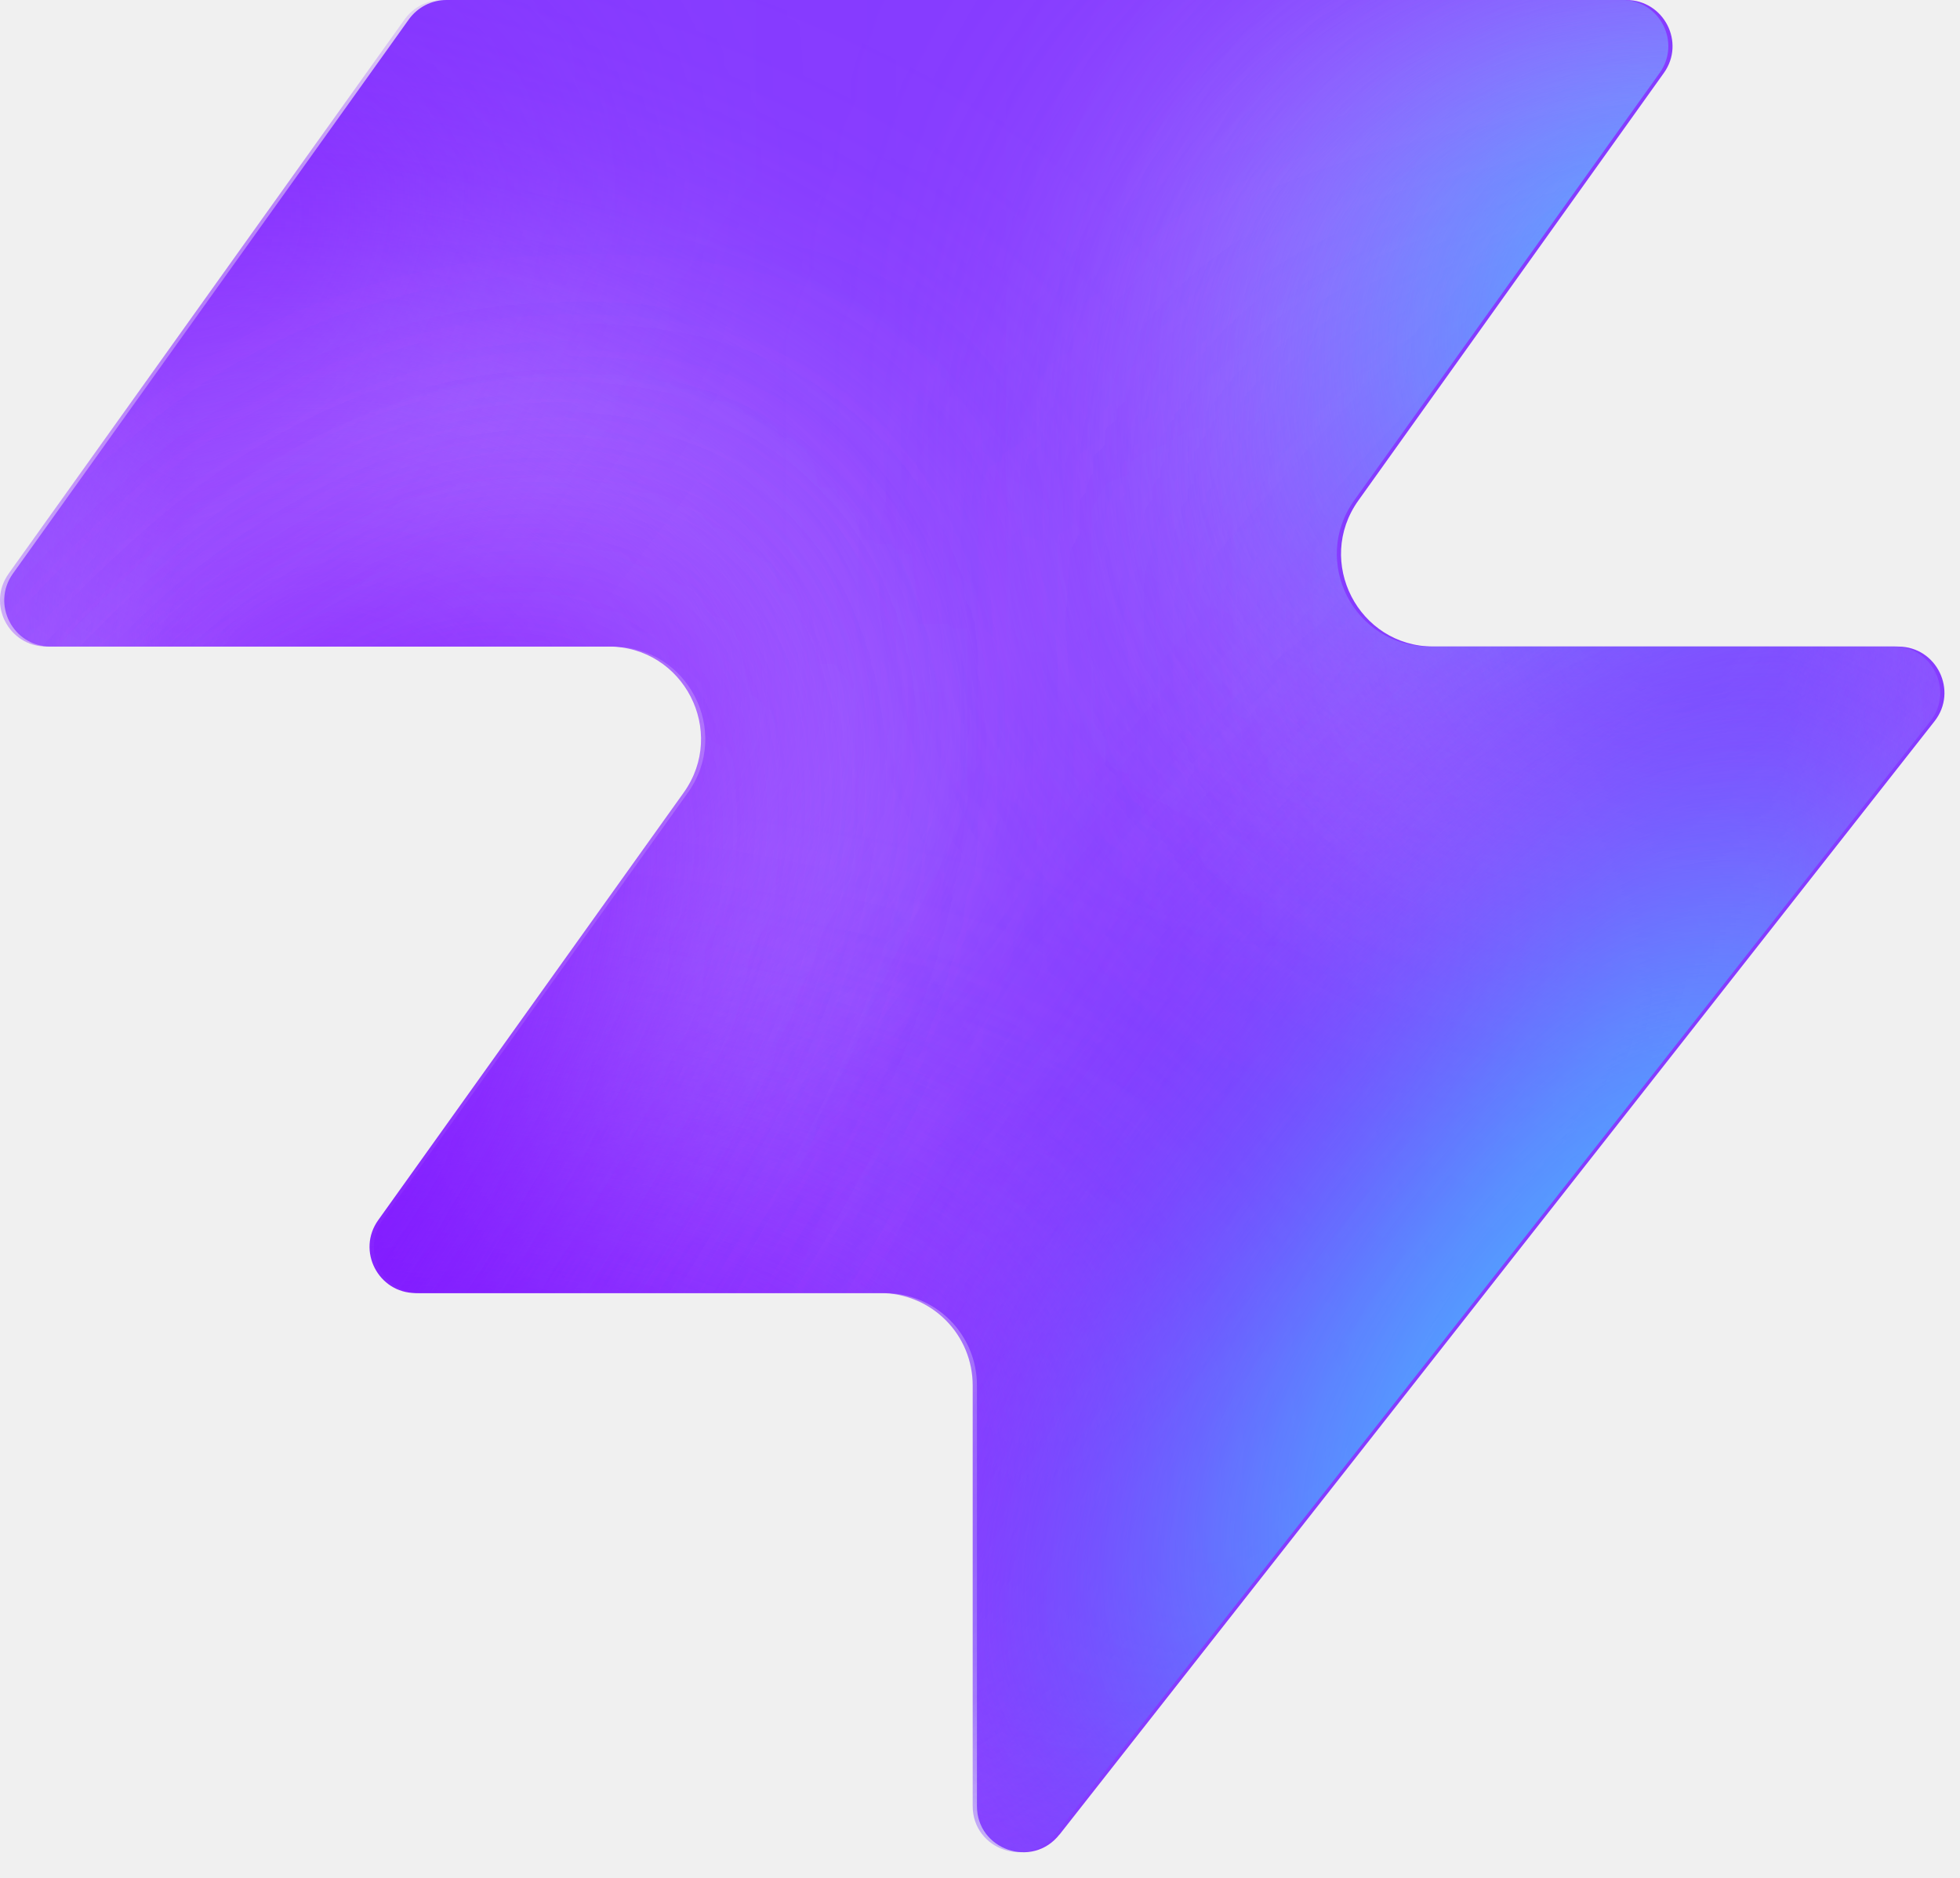
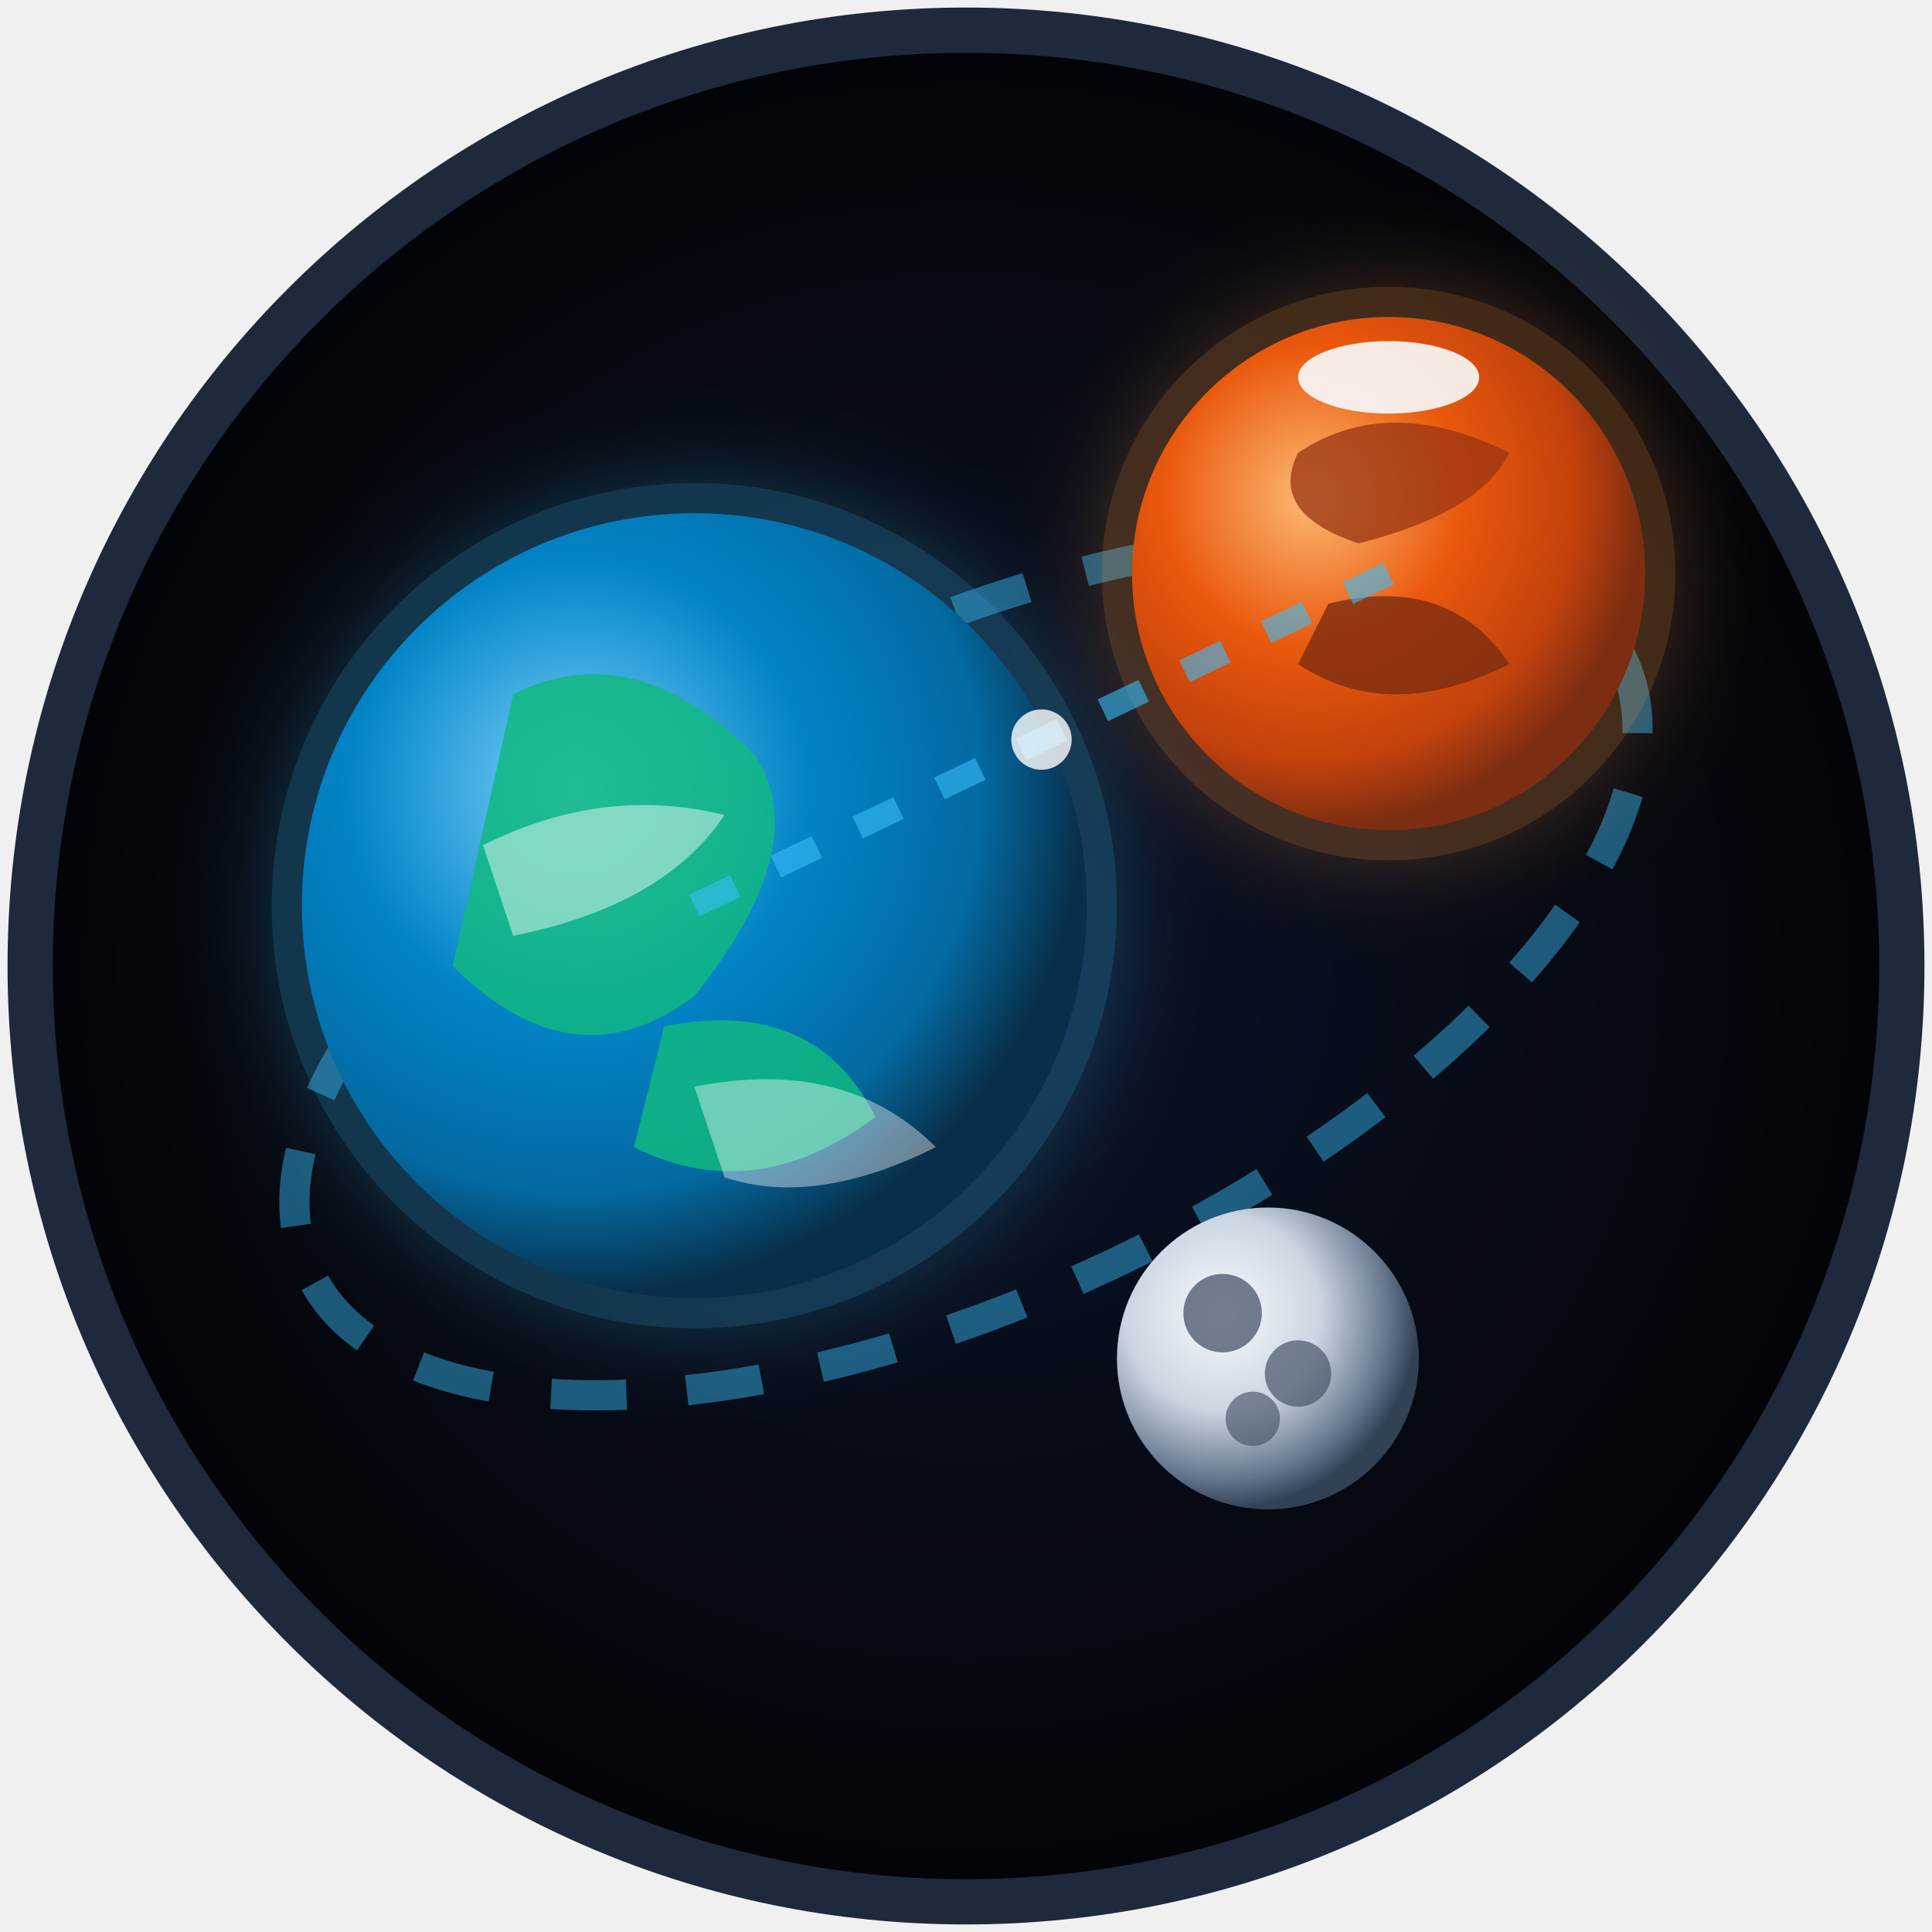
- <svg xmlns="http://www.w3.org/2000/svg" width="48" height="46" fill="none" viewBox="0 0 48 46">
-   <path fill="#863bff" d="M25.946 44.938c-.664.845-2.021.375-2.021-.698V33.937a2.26 2.26 0 0 0-2.262-2.262H10.287c-.92 0-1.456-1.04-.92-1.788l7.48-10.471c1.07-1.497 0-3.578-1.842-3.578H1.237c-.92 0-1.456-1.04-.92-1.788L10.013.474c.214-.297.556-.474.92-.474h28.894c.92 0 1.456 1.04.92 1.788l-7.48 10.471c-1.07 1.498 0 3.579 1.842 3.579h11.377c.943 0 1.473 1.088.89 1.83L25.947 44.94z" style="fill:#863bff;fill:color(display-p3 .525 .23 1);fill-opacity:1" />
-   <mask id="a" width="48" height="46" x="0" y="0" maskUnits="userSpaceOnUse" style="mask-type:alpha">
-     <path fill="#000" d="M25.842 44.938c-.664.844-2.021.375-2.021-.698V33.937a2.26 2.26 0 0 0-2.262-2.262H10.183c-.92 0-1.456-1.04-.92-1.788l7.48-10.471c1.07-1.498 0-3.579-1.842-3.579H1.133c-.92 0-1.456-1.04-.92-1.787L9.91.473c.214-.297.556-.474.92-.474h28.894c.92 0 1.456 1.04.92 1.788l-7.48 10.471c-1.07 1.498 0 3.578 1.842 3.578h11.377c.943 0 1.473 1.088.89 1.832L25.843 44.94z" style="fill:#000;fill-opacity:1" />
-   </mask>
-   <g mask="url(#a)">
-     <g filter="url(#b)">
-       <ellipse cx="5.508" cy="14.704" fill="#ede6ff" rx="5.508" ry="14.704" style="fill:#ede6ff;fill:color(display-p3 .927 .903 1);fill-opacity:1" transform="matrix(.00324 1 1 -.00324 -4.47 31.516)" />
-     </g>
-     <g filter="url(#c)">
-       <ellipse cx="10.399" cy="29.851" fill="#ede6ff" rx="10.399" ry="29.851" style="fill:#ede6ff;fill:color(display-p3 .927 .903 1);fill-opacity:1" transform="matrix(.00324 1 1 -.00324 -39.328 7.883)" />
-     </g>
-     <g filter="url(#d)">
-       <ellipse cx="5.508" cy="30.487" fill="#7e14ff" rx="5.508" ry="30.487" style="fill:#7e14ff;fill:color(display-p3 .492 .077 1);fill-opacity:1" transform="rotate(89.814 -25.913 -14.639)scale(1 -1)" />
-     </g>
-     <g filter="url(#e)">
-       <ellipse cx="5.508" cy="30.599" fill="#7e14ff" rx="5.508" ry="30.599" style="fill:#7e14ff;fill:color(display-p3 .492 .077 1);fill-opacity:1" transform="rotate(89.814 -32.644 -3.334)scale(1 -1)" />
-     </g>
-     <g filter="url(#f)">
-       <ellipse cx="5.508" cy="30.599" fill="#7e14ff" rx="5.508" ry="30.599" style="fill:#7e14ff;fill:color(display-p3 .492 .077 1);fill-opacity:1" transform="matrix(.00324 1 1 -.00324 -34.34 30.47)" />
-     </g>
-     <g filter="url(#g)">
-       <ellipse cx="14.072" cy="22.078" fill="#ede6ff" rx="14.072" ry="22.078" style="fill:#ede6ff;fill:color(display-p3 .927 .903 1);fill-opacity:1" transform="rotate(93.35 24.506 48.493)scale(-1 1)" />
-     </g>
-     <g filter="url(#h)">
-       <ellipse cx="3.47" cy="21.501" fill="#7e14ff" rx="3.47" ry="21.501" style="fill:#7e14ff;fill:color(display-p3 .492 .077 1);fill-opacity:1" transform="rotate(89.009 28.708 47.59)scale(-1 1)" />
-     </g>
-     <g filter="url(#i)">
-       <ellipse cx="3.47" cy="21.501" fill="#7e14ff" rx="3.47" ry="21.501" style="fill:#7e14ff;fill:color(display-p3 .492 .077 1);fill-opacity:1" transform="rotate(89.009 28.708 47.59)scale(-1 1)" />
-     </g>
-     <g filter="url(#j)">
-       <ellipse cx=".387" cy="8.972" fill="#7e14ff" rx="4.407" ry="29.108" style="fill:#7e14ff;fill:color(display-p3 .492 .077 1);fill-opacity:1" transform="rotate(39.51 .387 8.972)" />
-     </g>
-     <g filter="url(#k)">
-       <ellipse cx="47.523" cy="-6.092" fill="#7e14ff" rx="4.407" ry="29.108" style="fill:#7e14ff;fill:color(display-p3 .492 .077 1);fill-opacity:1" transform="rotate(37.892 47.523 -6.092)" />
-     </g>
-     <g filter="url(#l)">
-       <ellipse cx="41.412" cy="6.333" fill="#47bfff" rx="5.971" ry="9.665" style="fill:#47bfff;fill:color(display-p3 .28 .748 1);fill-opacity:1" transform="rotate(37.892 41.412 6.333)" />
-     </g>
-     <g filter="url(#m)">
-       <ellipse cx="-1.879" cy="38.332" fill="#7e14ff" rx="4.407" ry="29.108" style="fill:#7e14ff;fill:color(display-p3 .492 .077 1);fill-opacity:1" transform="rotate(37.892 -1.88 38.332)" />
-     </g>
-     <g filter="url(#n)">
-       <ellipse cx="-1.879" cy="38.332" fill="#7e14ff" rx="4.407" ry="29.108" style="fill:#7e14ff;fill:color(display-p3 .492 .077 1);fill-opacity:1" transform="rotate(37.892 -1.88 38.332)" />
-     </g>
-     <g filter="url(#o)">
-       <ellipse cx="35.651" cy="29.907" fill="#7e14ff" rx="4.407" ry="29.108" style="fill:#7e14ff;fill:color(display-p3 .492 .077 1);fill-opacity:1" transform="rotate(37.892 35.651 29.907)" />
-     </g>
-     <g filter="url(#p)">
-       <ellipse cx="38.418" cy="32.4" fill="#47bfff" rx="5.971" ry="15.297" style="fill:#47bfff;fill:color(display-p3 .28 .748 1);fill-opacity:1" transform="rotate(37.892 38.418 32.4)" />
-     </g>
-   </g>
+ <svg xmlns="http://www.w3.org/2000/svg" viewBox="0 0 64 64" width="64" height="64">
  <defs>
-     <filter id="b" width="60.045" height="41.654" x="-19.77" y="16.149" color-interpolation-filters="sRGB" filterUnits="userSpaceOnUse">
-       <feFlood flood-opacity="0" result="BackgroundImageFix" />
-       <feBlend in="SourceGraphic" in2="BackgroundImageFix" result="shape" />
-       <feGaussianBlur result="effect1_foregroundBlur_2002_17158" stdDeviation="7.659" />
-     </filter>
-     <filter id="c" width="90.34" height="51.437" x="-54.613" y="-7.533" color-interpolation-filters="sRGB" filterUnits="userSpaceOnUse">
-       <feFlood flood-opacity="0" result="BackgroundImageFix" />
-       <feBlend in="SourceGraphic" in2="BackgroundImageFix" result="shape" />
-       <feGaussianBlur result="effect1_foregroundBlur_2002_17158" stdDeviation="7.659" />
-     </filter>
-     <filter id="d" width="79.355" height="29.4" x="-49.64" y="2.03" color-interpolation-filters="sRGB" filterUnits="userSpaceOnUse">
-       <feFlood flood-opacity="0" result="BackgroundImageFix" />
-       <feBlend in="SourceGraphic" in2="BackgroundImageFix" result="shape" />
-       <feGaussianBlur result="effect1_foregroundBlur_2002_17158" stdDeviation="4.596" />
-     </filter>
-     <filter id="e" width="79.579" height="29.4" x="-45.045" y="20.029" color-interpolation-filters="sRGB" filterUnits="userSpaceOnUse">
-       <feFlood flood-opacity="0" result="BackgroundImageFix" />
-       <feBlend in="SourceGraphic" in2="BackgroundImageFix" result="shape" />
-       <feGaussianBlur result="effect1_foregroundBlur_2002_17158" stdDeviation="4.596" />
-     </filter>
-     <filter id="f" width="79.579" height="29.4" x="-43.513" y="21.178" color-interpolation-filters="sRGB" filterUnits="userSpaceOnUse">
-       <feFlood flood-opacity="0" result="BackgroundImageFix" />
-       <feBlend in="SourceGraphic" in2="BackgroundImageFix" result="shape" />
-       <feGaussianBlur result="effect1_foregroundBlur_2002_17158" stdDeviation="4.596" />
-     </filter>
-     <filter id="g" width="74.749" height="58.852" x="15.756" y="-17.901" color-interpolation-filters="sRGB" filterUnits="userSpaceOnUse">
-       <feFlood flood-opacity="0" result="BackgroundImageFix" />
-       <feBlend in="SourceGraphic" in2="BackgroundImageFix" result="shape" />
-       <feGaussianBlur result="effect1_foregroundBlur_2002_17158" stdDeviation="7.659" />
-     </filter>
-     <filter id="h" width="61.377" height="25.362" x="23.548" y="2.284" color-interpolation-filters="sRGB" filterUnits="userSpaceOnUse">
-       <feFlood flood-opacity="0" result="BackgroundImageFix" />
-       <feBlend in="SourceGraphic" in2="BackgroundImageFix" result="shape" />
-       <feGaussianBlur result="effect1_foregroundBlur_2002_17158" stdDeviation="4.596" />
-     </filter>
-     <filter id="i" width="61.377" height="25.362" x="23.548" y="2.284" color-interpolation-filters="sRGB" filterUnits="userSpaceOnUse">
-       <feFlood flood-opacity="0" result="BackgroundImageFix" />
-       <feBlend in="SourceGraphic" in2="BackgroundImageFix" result="shape" />
-       <feGaussianBlur result="effect1_foregroundBlur_2002_17158" stdDeviation="4.596" />
-     </filter>
-     <filter id="j" width="56.045" height="63.649" x="-27.636" y="-22.853" color-interpolation-filters="sRGB" filterUnits="userSpaceOnUse">
-       <feFlood flood-opacity="0" result="BackgroundImageFix" />
-       <feBlend in="SourceGraphic" in2="BackgroundImageFix" result="shape" />
-       <feGaussianBlur result="effect1_foregroundBlur_2002_17158" stdDeviation="4.596" />
-     </filter>
-     <filter id="k" width="54.814" height="64.646" x="20.116" y="-38.415" color-interpolation-filters="sRGB" filterUnits="userSpaceOnUse">
-       <feFlood flood-opacity="0" result="BackgroundImageFix" />
-       <feBlend in="SourceGraphic" in2="BackgroundImageFix" result="shape" />
-       <feGaussianBlur result="effect1_foregroundBlur_2002_17158" stdDeviation="4.596" />
-     </filter>
-     <filter id="l" width="33.541" height="35.313" x="24.641" y="-11.323" color-interpolation-filters="sRGB" filterUnits="userSpaceOnUse">
-       <feFlood flood-opacity="0" result="BackgroundImageFix" />
-       <feBlend in="SourceGraphic" in2="BackgroundImageFix" result="shape" />
-       <feGaussianBlur result="effect1_foregroundBlur_2002_17158" stdDeviation="4.596" />
-     </filter>
-     <filter id="m" width="54.814" height="64.646" x="-29.286" y="6.009" color-interpolation-filters="sRGB" filterUnits="userSpaceOnUse">
-       <feFlood flood-opacity="0" result="BackgroundImageFix" />
-       <feBlend in="SourceGraphic" in2="BackgroundImageFix" result="shape" />
-       <feGaussianBlur result="effect1_foregroundBlur_2002_17158" stdDeviation="4.596" />
-     </filter>
-     <filter id="n" width="54.814" height="64.646" x="-29.286" y="6.009" color-interpolation-filters="sRGB" filterUnits="userSpaceOnUse">
-       <feFlood flood-opacity="0" result="BackgroundImageFix" />
-       <feBlend in="SourceGraphic" in2="BackgroundImageFix" result="shape" />
-       <feGaussianBlur result="effect1_foregroundBlur_2002_17158" stdDeviation="4.596" />
-     </filter>
-     <filter id="o" width="54.814" height="64.646" x="8.244" y="-2.416" color-interpolation-filters="sRGB" filterUnits="userSpaceOnUse">
-       <feFlood flood-opacity="0" result="BackgroundImageFix" />
-       <feBlend in="SourceGraphic" in2="BackgroundImageFix" result="shape" />
-       <feGaussianBlur result="effect1_foregroundBlur_2002_17158" stdDeviation="4.596" />
-     </filter>
-     <filter id="p" width="39.409" height="43.623" x="18.713" y="10.588" color-interpolation-filters="sRGB" filterUnits="userSpaceOnUse">
-       <feFlood flood-opacity="0" result="BackgroundImageFix" />
-       <feBlend in="SourceGraphic" in2="BackgroundImageFix" result="shape" />
-       <feGaussianBlur result="effect1_foregroundBlur_2002_17158" stdDeviation="4.596" />
+     <radialGradient id="spaceBg" cx="50%" cy="50%" r="50%">
+       <stop offset="0%" stop-color="#0b1329" />
+       <stop offset="85%" stop-color="#05070d" />
+       <stop offset="100%" stop-color="#020307" />
+     </radialGradient>
+     <radialGradient id="earthGrad" cx="35%" cy="35%" r="65%">
+       <stop offset="0%" stop-color="#7dd3fc" />
+       <stop offset="45%" stop-color="#0284c7" />
+       <stop offset="80%" stop-color="#0369a1" />
+       <stop offset="100%" stop-color="#082f49" />
+     </radialGradient>
+     <radialGradient id="marsGrad" cx="35%" cy="35%" r="65%">
+       <stop offset="0%" stop-color="#fdba74" />
+       <stop offset="45%" stop-color="#ea580c" />
+       <stop offset="80%" stop-color="#c2410c" />
+       <stop offset="100%" stop-color="#7c2d12" />
+     </radialGradient>
+     <radialGradient id="moonGrad" cx="35%" cy="35%" r="65%">
+       <stop offset="0%" stop-color="#f8fafc" />
+       <stop offset="50%" stop-color="#cbd5e1" />
+       <stop offset="85%" stop-color="#64748b" />
+       <stop offset="100%" stop-color="#334155" />
+     </radialGradient>
+     <filter id="glow" x="-20%" y="-20%" width="140%" height="140%">
+       <feGaussianBlur stdDeviation="1.5" result="blur" />
+       <feComposite in="SourceGraphic" in2="blur" operator="over" />
    </filter>
  </defs>
+   <circle cx="32" cy="32" r="31" fill="url(#spaceBg)" stroke="#1e293b" stroke-width="1.5" />
+   <ellipse cx="32" cy="32" rx="24" ry="11" fill="none" stroke="#38bdf8" stroke-width="1" stroke-dasharray="2.5 2" opacity="0.45" transform="rotate(-25 32 32)" />
+   <g transform="translate(23, 30)">
+     <circle cx="0" cy="0" r="14" fill="#38bdf8" opacity="0.25" filter="url(#glow)" />
+     <circle cx="0" cy="0" r="13" fill="url(#earthGrad)" />
+     <path d="M-6 -7 Q-2 -9 2 -5 Q4 -2 0 3 Q-4 6 -8 2 Z" fill="#10b981" opacity="0.85" />
+     <path d="M-1 4 Q4 3 6 7 Q2 10 -2 8 Z" fill="#10b981" opacity="0.85" />
+     <path d="M-7 -2 Q-3 -4 1 -3 Q-1 0 -6 1 Z" fill="#ffffff" opacity="0.45" />
+     <path d="M0 6 Q5 5 8 8 Q4 10 1 9 Z" fill="#ffffff" opacity="0.4" />
+   </g>
+   <g transform="translate(46, 19)">
+     <circle cx="0" cy="0" r="9.5" fill="#fb923c" opacity="0.25" filter="url(#glow)" />
+     <circle cx="0" cy="0" r="8.5" fill="url(#marsGrad)" />
+     <path d="M-3 -4 Q0 -6 4 -4 Q3 -2 -1 -1 Q-4 -2 -3 -4 Z" fill="#9a3412" opacity="0.75" />
+     <path d="M-2 1 Q2 0 4 3 Q0 5 -3 3 Z" fill="#7c2d12" opacity="0.8" />
+     <ellipse cx="0" cy="-6.5" rx="3" ry="1.2" fill="#f8fafc" opacity="0.9" />
+   </g>
+   <g transform="translate(42, 45)">
+     <circle cx="0" cy="0" r="5" fill="url(#moonGrad)" />
+     <circle cx="-1.5" cy="-1.5" r="1.3" fill="#475569" opacity="0.75" />
+     <circle cx="1" cy="0.5" r="1.1" fill="#475569" opacity="0.7" />
+     <circle cx="-0.5" cy="2" r="0.9" fill="#475569" opacity="0.65" />
+   </g>
+   <line x1="23" y1="30" x2="46" y2="19" stroke="#38bdf8" stroke-width="0.8" stroke-dasharray="1.5 1.5" opacity="0.6" />
+   <circle cx="34.5" cy="24.5" r="1" fill="#ffffff" opacity="0.8" />
</svg>
